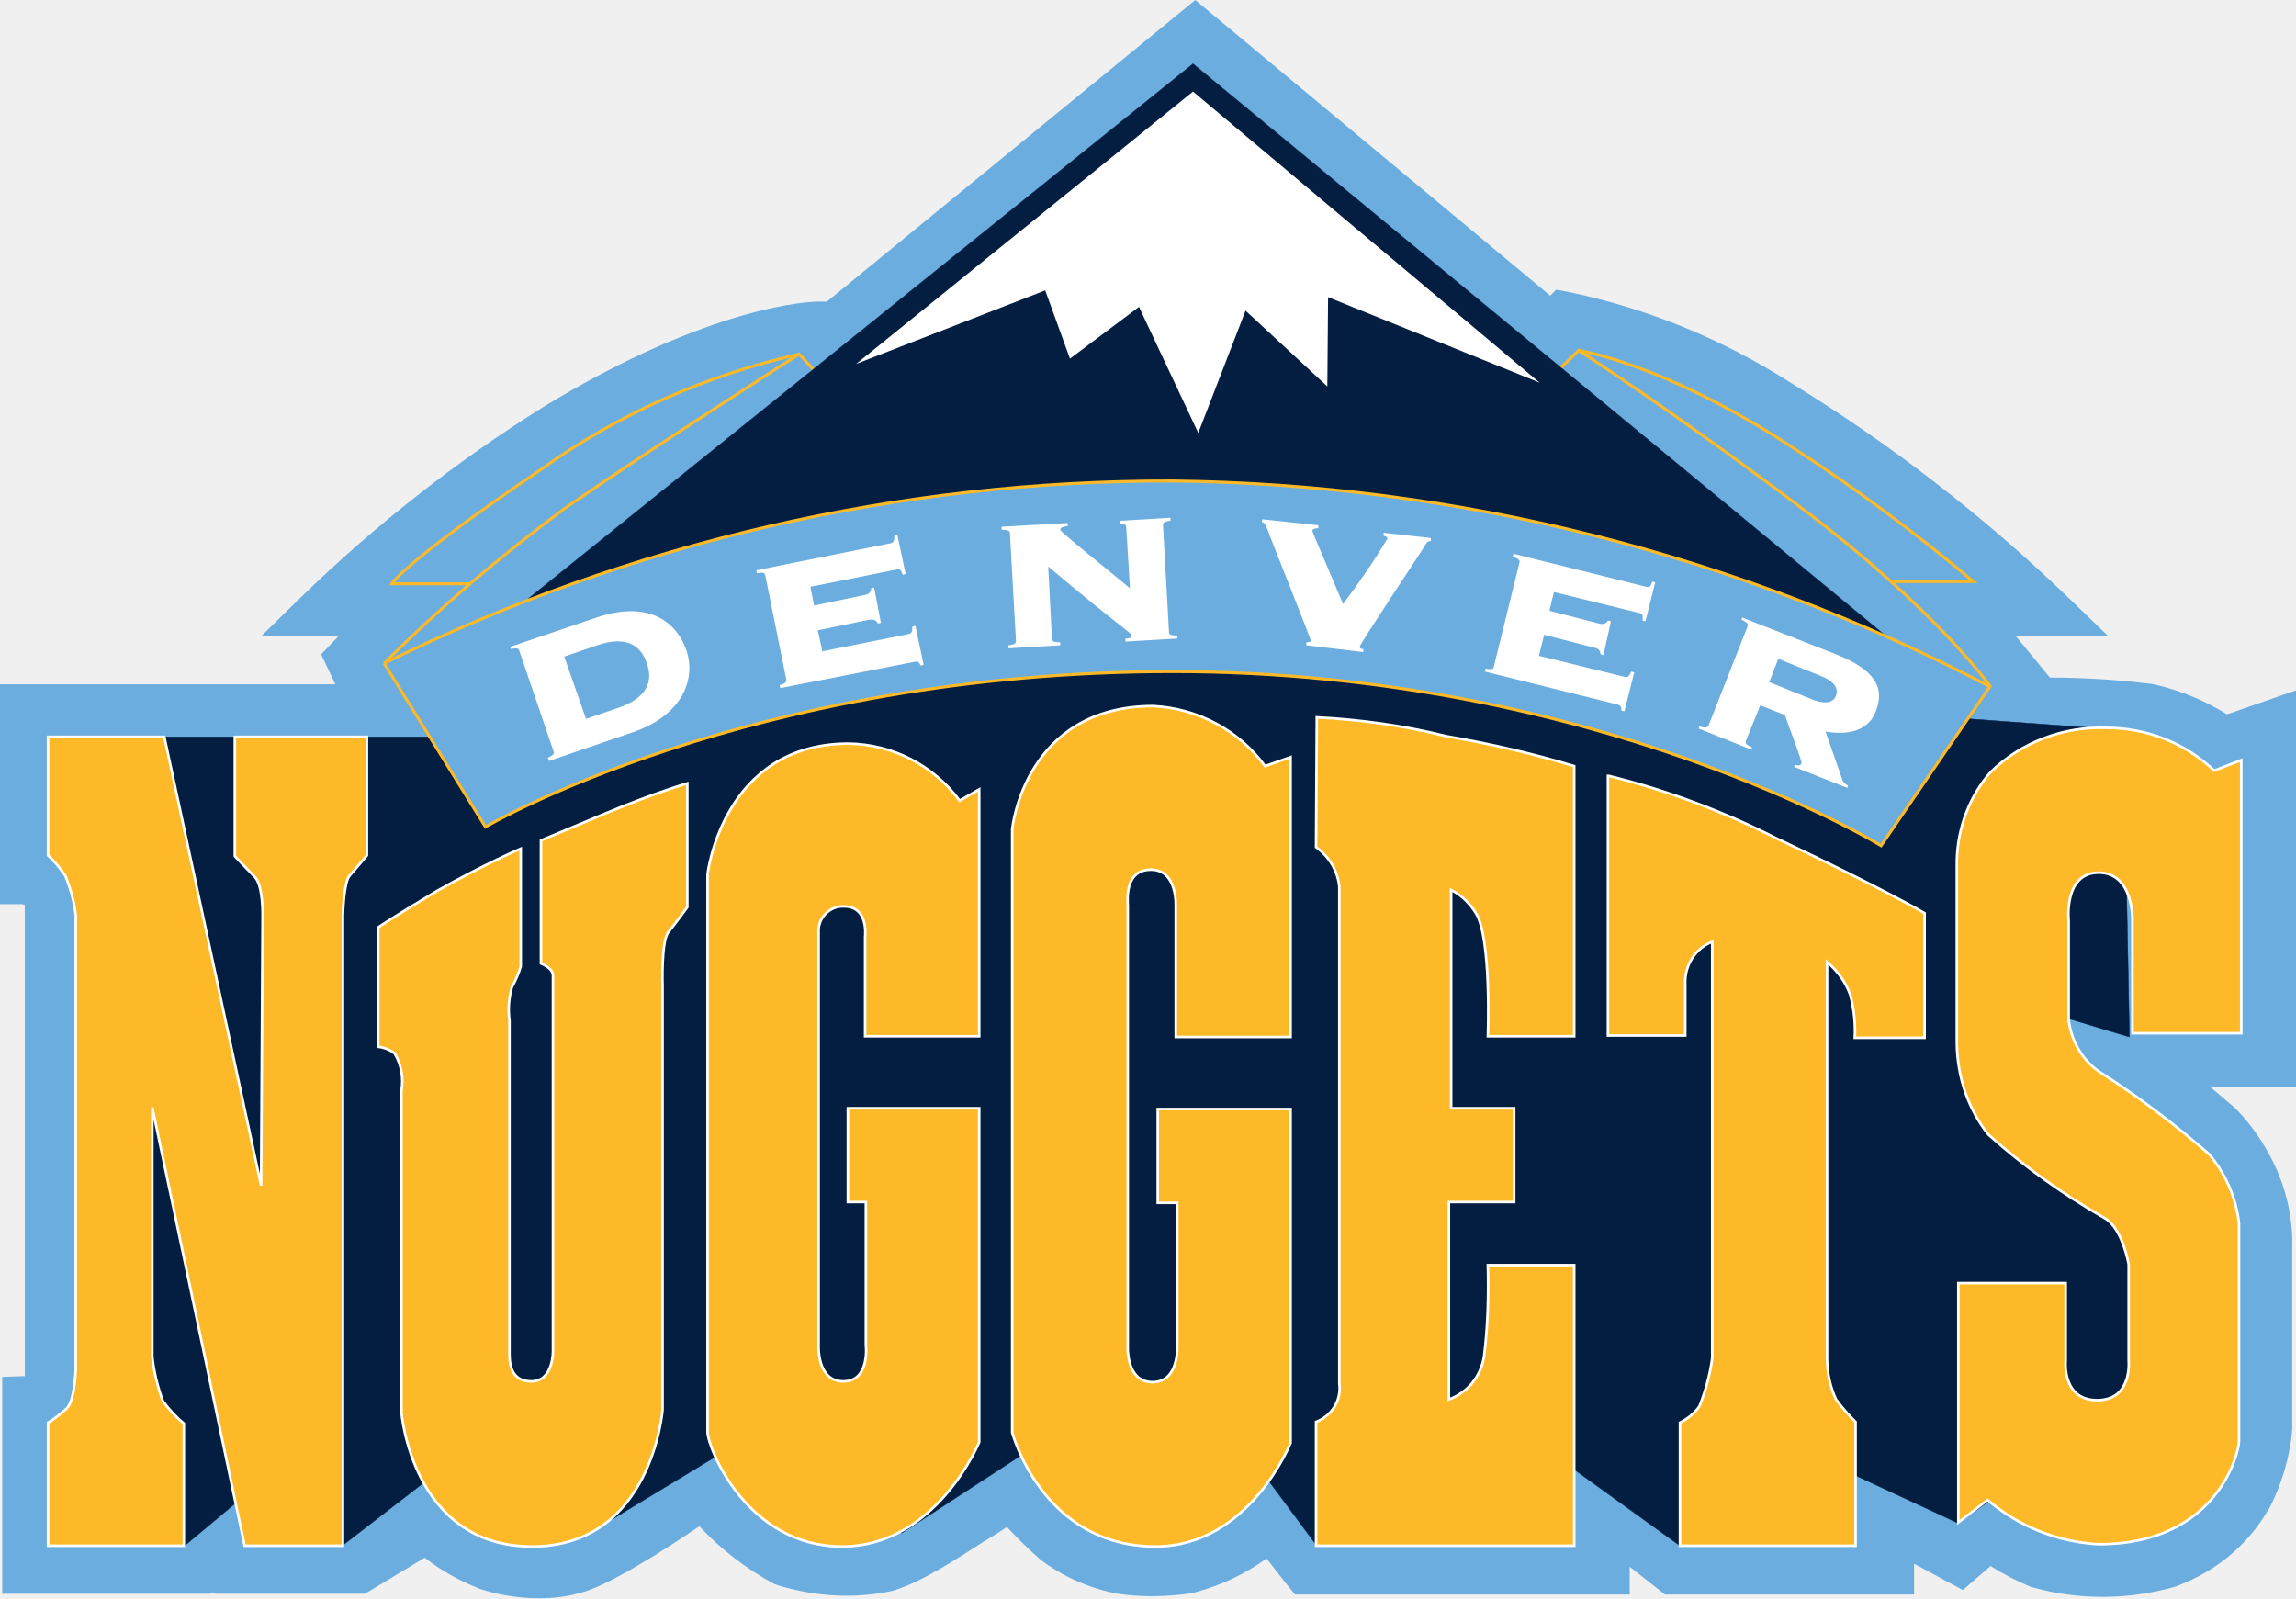
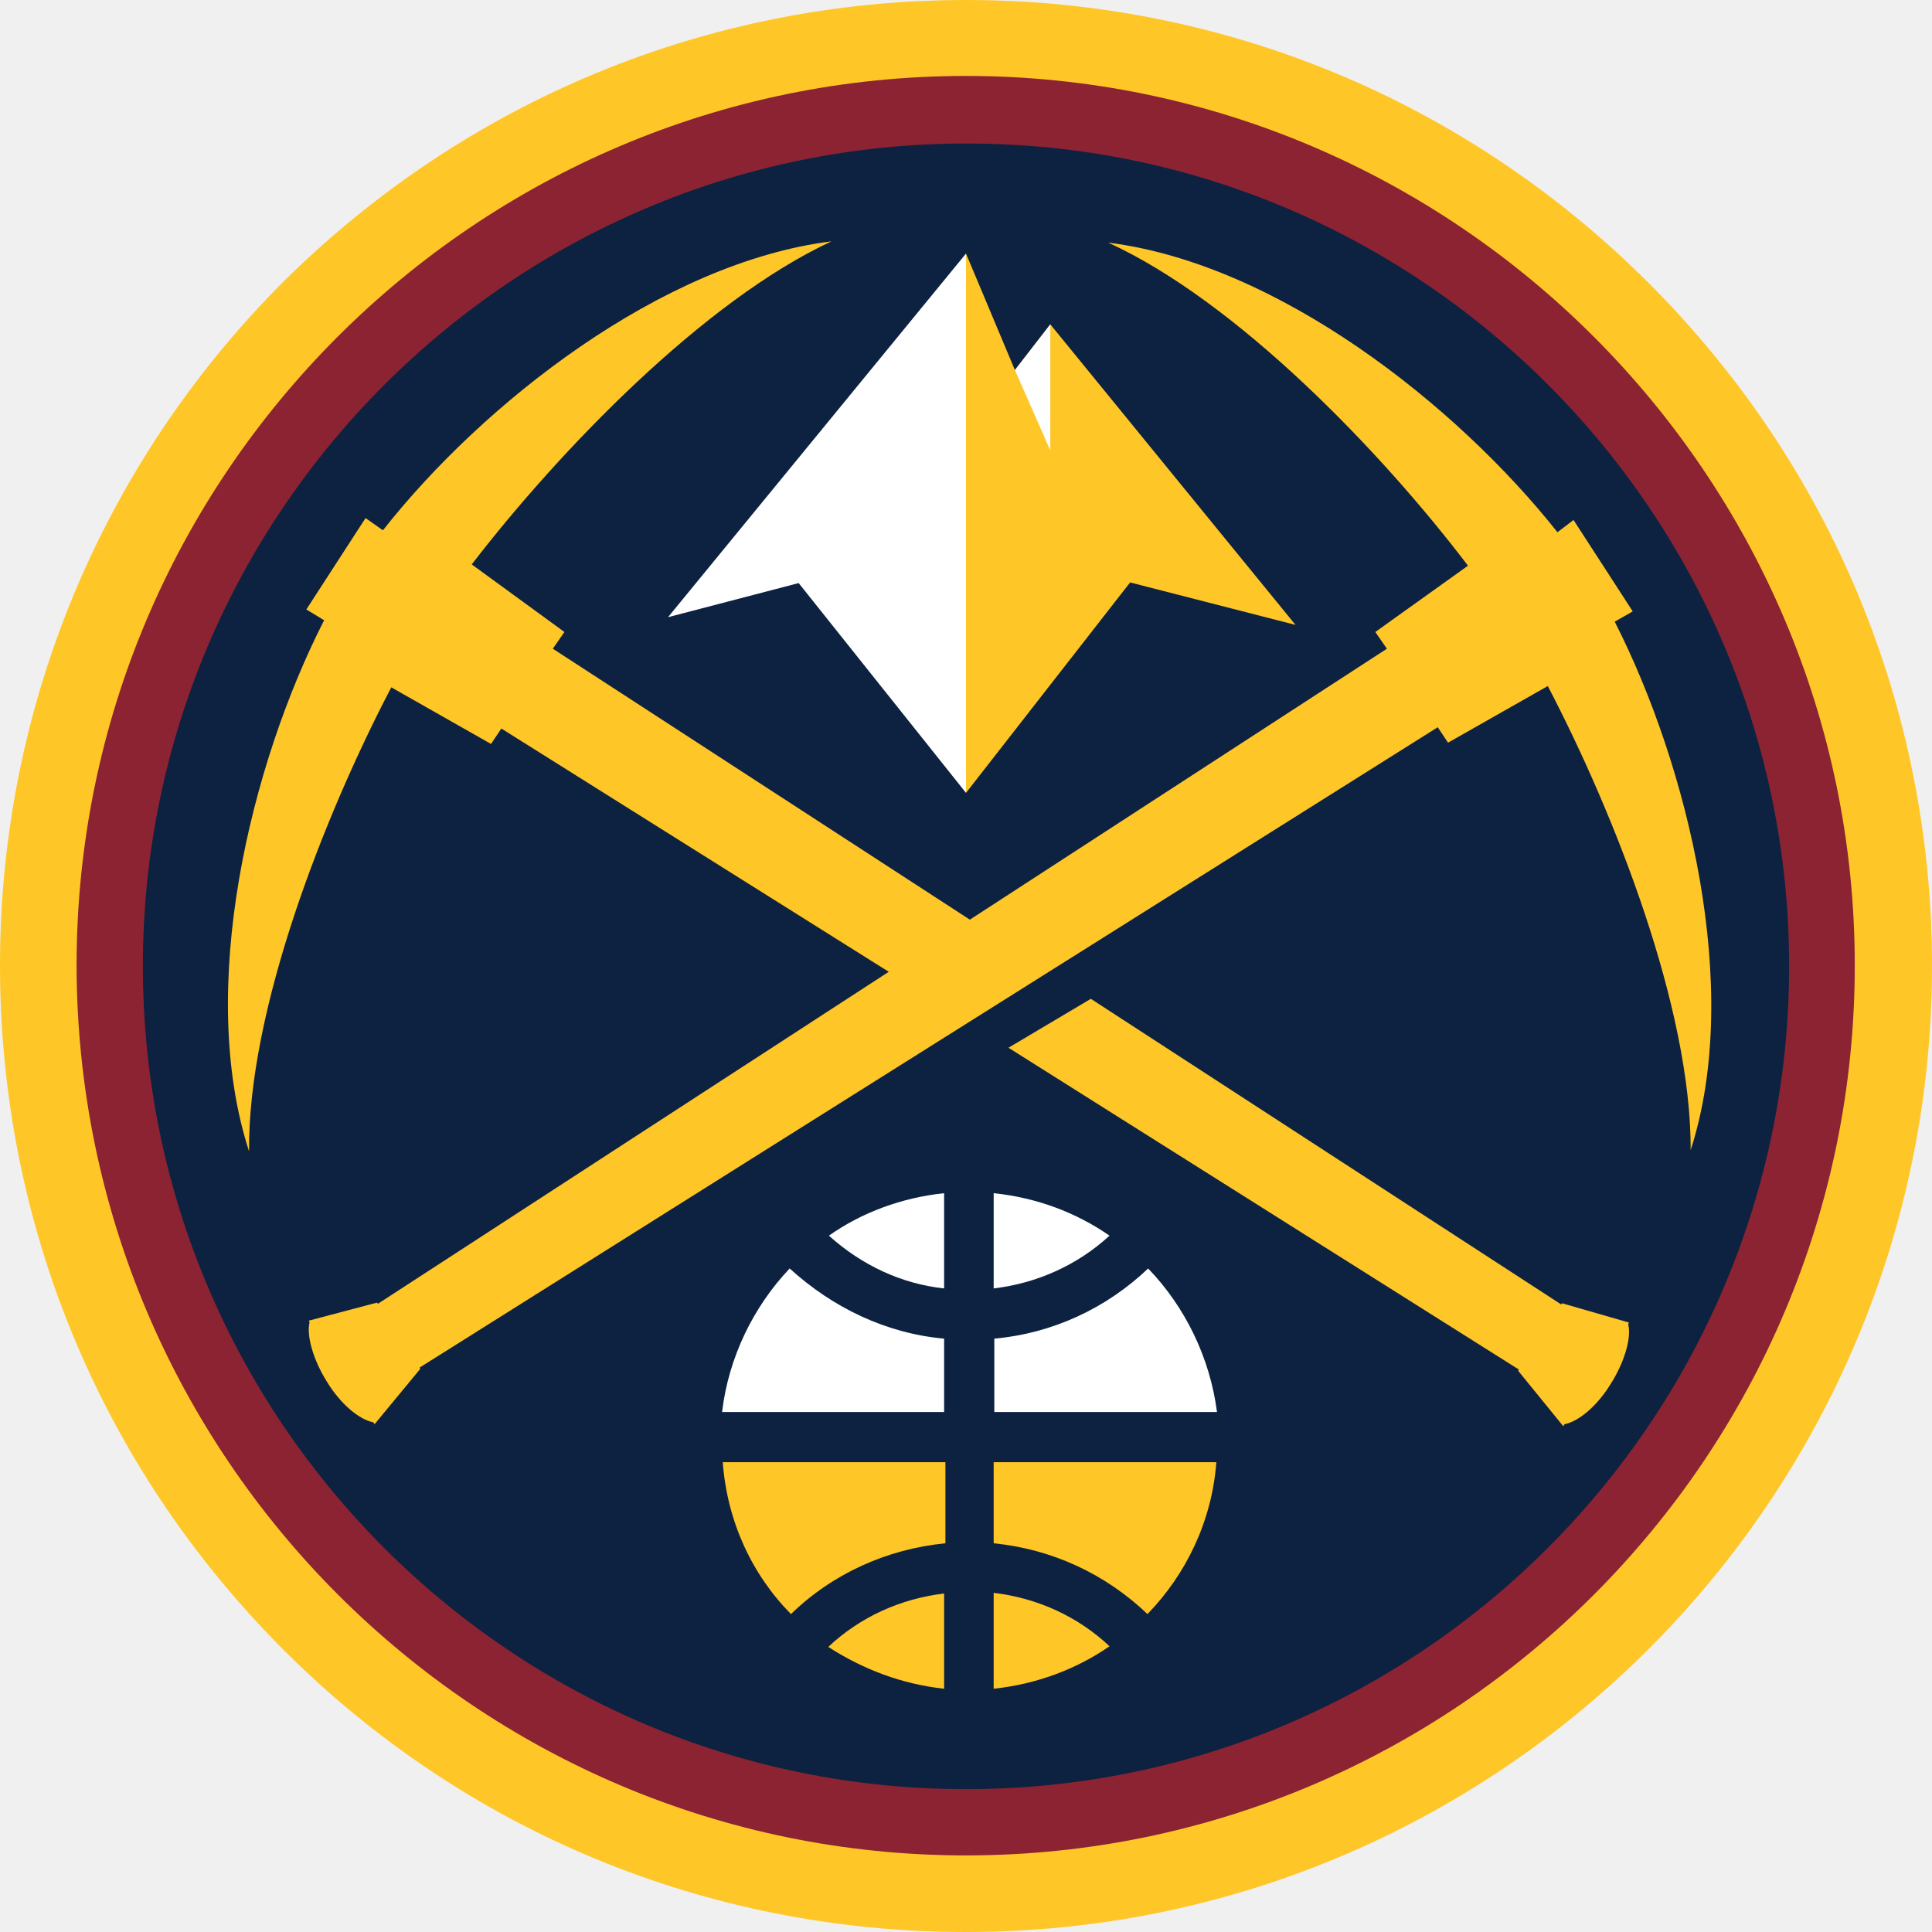
- <svg xmlns="http://www.w3.org/2000/svg" version="1.1" id="Layer_1" x="0px" y="0px" width="306px" height="213px" viewBox="0 0 306 213" style="enable-background:new 0 0 306 213;" xml:space="preserve">
-   <style type="text/css">
- 	.st0{fill:#FFFFFF;}
- 	.st1{fill:#6CADDF;}
- 	.st2{fill:none;stroke:#FDB927;stroke-width:0.398;}
- 	.st3{fill:#041E41;}
- 	.st4{fill:none;stroke:#041E41;stroke-width:5.700000e-02;}
- 	.st5{fill:#FDB927;}
- 	.st6{fill:none;stroke:#FFFFFF;stroke-width:0.343;}
+ <svg xmlns="http://www.w3.org/2000/svg" version="1.1" id="Layer_1" x="0px" y="0px" viewBox="0 0 300.2 300.2" xml:space="preserve" width="300.2" height="300.2">
+   <defs id="defs14" />
+   <style type="text/css" id="style1">
+ 	.st0{fill:#FFC627;}
+ 	.st1{fill:#8B2332;}
+ 	.st2{fill:#0D2240;}
+ 	.st3{fill:#FFFFFF;}
</style>
-   <g>
-     <path class="st0" d="M73.9,56.9c22.2-13.5,35-13.6,35-13.6l0.9,1.1l49.4-40.4l47.5,39.6l1.6-1.6c10.2,2.1,20,6.1,28.8,11.8   c13.1,8,25.2,17.4,36.3,28.1h-11.1l7.8,9.6l-0.5,2.1c5.7-0.1,11.4,0.1,17.1,0.8c3.4,0.8,6.7,2.3,9.6,4.2l6.6-2.3v45.6h-18.2   c3.9,2.3,7.6,5,10.9,8.1c1.6,1.7,3,3.5,4.1,5.5c1.8,3.3,2.8,7.1,2.7,10.9v24c-0.3,3.3-1.2,6.6-2.8,9.6c-2.4,4.1-6.1,7.2-10.5,8.8   c-5.7,1.6-11.7,1.7-17.4,0.2c-2.4-1-4.7-2.3-6.8-3.8l-3.9,3.4l-9.1-4.9v6.1H223l-8.7-6.8v6.8h-40.2c0,0-3.1-3.9-4.7-6.1   c-3.1,2.8-6.8,4.9-10.8,5.9c-3,0.5-6,0.5-9,0.1c-3.3-0.6-6.4-1.9-9-4c-2-1.8-3.9-3.7-5.7-5.8c-5.5,3.4-12,8.1-16.4,9.5   c-4.5,1-9.2,0.8-13.6-0.6c-4.2-2.3-7.9-5.3-11-9c0,0-13.1,9.1-17,10c-4,0.9-8.1,0.7-12-0.6c-2.9-1.1-5.5-2.8-7.7-4.9   c-3.8,2.3-9.2,5.6-9.2,5.6H30l-0.9-1.1l-1.9,1.1H3.3v-23.1c0,0,3-0.1,3-2.7v-63.5c0-2.6-3.3-2.7-3.3-2.7V94.2h46.5l-3.1-6.4   l5.8-6.1h-9.9C51.9,72.3,62.5,64,73.9,56.9" />
-     <path class="st1" d="M71.9,213c-2.7,0-5.4-0.4-8.1-1.3l-0.2-0.1c-2.5-1-4.8-2.3-7-4c-3.5,2.1-7.3,4.4-7.3,4.4l-0.7,0.4h-20   l-0.2-0.2l-0.4,0.2H0.3v-28.9l2.9-0.1c0,0,0.1,0,0.1,0l0-62.8c-0.1,0-0.3-0.1-0.3-0.1l-3,0V91.2h44.7l-1.9-4l2.4-2.5H34.9l5.3-5.2   c9.8-9.5,20.6-18,32.1-25.2l0,0c22.6-13.8,36-14.1,36.6-14.1l1.3,0L159.3,0l47.3,39.4l0.8-0.8l1.6,0.3c10.6,2.2,20.6,6.3,29.8,12.2   c13.2,8.1,25.6,17.7,36.7,28.4l5.4,5.2h-12.3l4.6,5.6c4.6,0,9.3,0.3,13.9,0.9l0.4,0.1c3.3,0.8,6.4,2.1,9.3,3.9L306,92v52.8h-11.5   c1.1,0.9,2.2,1.9,3.3,2.8l0.1,0.1c1.8,1.8,3.3,3.9,4.5,6.1c2.1,3.8,3.2,8.1,3.1,12.4l0,24.2c-0.3,3.8-1.4,7.4-3.1,10.7l-0.1,0.1   c-2.7,4.7-7,8.2-12,10.1l-0.2,0.1c-6.2,1.8-12.8,1.9-19,0.2l-0.4-0.1c-1.9-0.8-3.7-1.7-5.4-2.8l-3.7,3.2l-6.5-3.5v4.1h-33.2   l-4.7-3.7v3.7h-44.6l-0.9-1.1c-0.1-0.1-1.5-1.9-2.9-3.7c-2.9,2.1-6.1,3.6-9.5,4.5l-0.3,0.1c-3.3,0.5-6.7,0.6-10,0.1   c-3.8-0.7-7.4-2.3-10.4-4.6l-0.1-0.1c-1.5-1.3-2.9-2.7-4.3-4.2c-0.9,0.6-1.8,1.2-2.7,1.7c-4.5,2.9-8.7,5.6-12.2,6.7l-0.3,0.1   c-5,1.1-10.3,0.8-15.2-0.7l-0.3-0.1l-0.3-0.1c-3.7-2-7.1-4.6-10-7.7c-4.2,2.9-12.5,8.2-16,8.9C75.6,212.8,73.7,213,71.9,213z    M65.8,206c3.3,1.1,6.9,1.3,10.3,0.5c2.1-0.4,9.9-5.3,16-9.5l2.3-1.6l1.8,2.1c2.8,3.3,6.1,6,9.8,8.1c3.8,1.1,7.8,1.3,11.7,0.5   c2.7-0.9,6.7-3.5,10.6-6c1.7-1.1,3.4-2.2,5-3.2l2.2-1.3l1.7,2c1.6,1.9,3.4,3.8,5.3,5.4c2.2,1.7,4.8,2.9,7.6,3.4   c2.6,0.4,5.3,0.4,7.9,0c3.5-1,6.7-2.8,9.4-5.2l2.5-2.3l2,2.7c1,1.4,2.7,3.6,3.8,4.9h35.7v-9.9l12.8,9.9h25.1v-8.2l11.7,6.2l4.2-3.6   l1.9,1.4c1.9,1.4,3.9,2.5,6,3.4c5.1,1.3,10.4,1.3,15.5-0.2c3.7-1.4,6.8-4,8.8-7.4c1.3-2.6,2.2-5.4,2.4-8.3v-23.8   c0-3.3-0.8-6.6-2.4-9.4c-1-1.7-2.2-3.4-3.6-4.9c-3.1-2.9-6.6-5.5-10.3-7.6l-9.7-5.6H300v-38.4l-4,1.4l-1.2-0.8   c-2.6-1.7-5.4-3-8.5-3.8c-5.5-0.6-11-0.9-16.5-0.8l-3.9,0.1l1-4.4l-10.9-13.3h9.8c-9.4-8.4-19.5-15.9-30.2-22.5   c-8.1-5.2-16.9-8.9-26.3-11l-2.4,2.3L159.3,7.8l-49.8,40.7l-1.8-2.2C104,46.8,92.6,49,75.5,59.4c-9,5.7-17.6,12.1-25.6,19.3h9.3   L50,88.4l4.3,8.8H6v18.1c1.9,0.9,3.3,2.6,3.3,5v63.5c0,2.4-1.3,4-3,4.9v17.8h20.1l3.3-1.9l1.7,1.9H47c1.6-1,5.6-3.4,8.5-5.1   l1.9-1.1l1.6,1.5C61,203.6,63.3,205,65.8,206z" />
-     <path class="st1" d="M73.9,56.9c22.2-13.5,35-13.6,35-13.6l0.9,1.1l49.4-40.4l47.5,39.6l1.6-1.6c10.2,2.1,20,6.1,28.8,11.8   c13.1,8,25.2,17.4,36.3,28.1h-11.1l7.8,9.6l-0.5,2.1c5.7-0.1,11.4,0.1,17.1,0.8c3.4,0.8,6.7,2.3,9.6,4.2l6.6-2.3v45.6h-18.2   c3.9,2.3,7.6,5,10.9,8.1c1.6,1.7,3,3.5,4.1,5.5c1.8,3.3,2.8,7.1,2.7,10.9v24c-0.3,3.3-1.2,6.6-2.8,9.6c-2.4,4.1-6.1,7.2-10.5,8.8   c-5.7,1.6-11.7,1.7-17.4,0.2c-2.4-1-4.7-2.3-6.8-3.8l-3.9,3.4l-9.1-4.9v6.1H223l-8.7-6.8v6.8h-40.2c0,0-3.1-3.9-4.7-6.1   c-3.1,2.8-6.8,4.9-10.8,5.9c-3,0.5-6,0.5-9,0.1c-3.3-0.6-6.4-1.9-9-4c-2-1.8-3.9-3.7-5.7-5.8c-5.5,3.4-12,8.1-16.4,9.5   c-4.5,1-9.2,0.8-13.6-0.6c-4.2-2.3-7.9-5.3-11-9c0,0-13.1,9.1-17,10c-4,0.9-8.1,0.7-12-0.6c-2.9-1.1-5.5-2.8-7.7-4.9   c-3.8,2.3-9.2,5.6-9.2,5.6H30l-0.9-1.1l-1.9,1.1H3.3v-23.1c0,0,3-0.1,3-2.7v-63.5c0-2.6-3.3-2.7-3.3-2.7V94.2h46.5l-3.1-6.4   l5.8-6.1h-9.9C51.9,72.3,62.5,64,73.9,56.9" />
-     <path class="st2" d="M265.2,91.4c0,0-7.3-10.3-25.1-23.7c-17.8-13.4-29.7-21-29.7-21l-3.1,3l3.1-3c0,0,11.3,1.7,28.3,12.8   c8.5,5.5,16.6,11.5,24.3,18h-11.1 M51.2,88.4c7.5-7.5,15.5-14.3,24-20.6c11.7-8.1,31.3-20.6,31.3-20.6l2.8,3l-2.8-3   c-12.3,2.8-24,7.9-34.3,15.3c-18.2,12.3-20,15.3-20,15.3h10.4" />
-     <polygon class="st3" points="159,8.5 67.4,82.2 254.3,87.2  " />
-     <polygon class="st4" points="159,8.5 67.4,82.2 254.3,87.2  " />
-     <polygon class="st0" points="114.1,48.5 159,12.2 205.2,51 177,39.6 176.9,51.5 166,41.4 159.7,57.7 151.8,40.9 142.6,47.8    139.3,38.7  " />
-     <path class="st3" d="M8.2,98.2h57c0,0,56.1-13.4,91-13.4c34.9,0,96.6,10.3,96.6,10.3l30.2,2.2l0.8,40.9l-8.3-2.5l-5.7,2.1   l21.3,26.5l-3.4,25.9l-20.2,8.1L261,203l-16.8-7.8L226.7,206l-2.8,0l-15.4-11.1l-33,11.1l-8.3-11.2l-25.2-4.7l-21.8,14.2   l-19.5-13.4l-22.3,13.5L61,194.1L45.6,206L35,197.3L24.6,206l-9.7-12.8l-3.7-88.3L8.2,98.2z" />
-     <path class="st4" d="M8.2,98.2h57c0,0,56.1-13.4,91-13.4c34.9,0,96.6,10.3,96.6,10.3l30.2,2.2l0.8,40.9l-8.3-2.5l-5.7,2.1   l21.3,26.5l-3.4,25.9l-20.2,8.1L261,203l-16.8-7.8L226.7,206l-2.8,0l-15.4-11.1l-33,11.1l-8.3-11.2l-25.2-4.7l-21.8,14.2   l-19.5-13.4l-22.3,13.5L61,194.1L45.6,206L35,197.3L24.6,206l-9.7-12.8l-3.7-88.3L8.2,98.2z" />
-     <path class="st5" d="M6.4,98.2h15.5L34.8,158l0.2-35.9c0,0,0.1-4.2-1.1-5.3c-1.2-1.2-2.6-2.7-2.6-2.7V98.2h17.6V114   c0,0-1.6,1.9-2.3,2.7c-0.8,0.8-0.9,5.3-0.9,5.3V206H32.6l-12.3-58.4v33.2c0.2,2,0.7,4,1.4,5.9c0.8,1.1,1.7,2.1,2.8,3V206H6.4v-16.4   c0.9-0.5,1.7-1.2,2.5-1.9c1.1-1.1,1.2-5.3,1.2-5.3v-60.4c-0.2-1.8-0.7-3.6-1.4-5.3c-0.7-1-1.4-1.9-2.3-2.7L6.4,98.2z" />
-     <path class="st6" d="M6.4,98.2h15.5L34.8,158l0.2-35.9c0,0,0.1-4.2-1.1-5.3c-1.2-1.2-2.6-2.7-2.6-2.7V98.2h17.6V114   c0,0-1.6,1.9-2.3,2.7c-0.8,0.8-0.9,5.3-0.9,5.3V206H32.6l-12.3-58.4v33.2c0.2,2,0.7,4,1.4,5.9c0.8,1.1,1.7,2.1,2.8,3V206H6.4v-16.4   c0.9-0.5,1.7-1.2,2.5-1.9c1.1-1.1,1.2-5.3,1.2-5.3v-60.4c-0.2-1.8-0.7-3.6-1.4-5.3c-0.7-1-1.4-1.9-2.3-2.7L6.4,98.2z" />
-     <path class="st5" d="M50.4,123.6v15.9c0.8,0.1,1.6,0.4,2.2,0.9c0.9,1.5,1.2,3.3,0.9,5v42.8c0,0,1.4,17.9,17.4,17.9   c16,0,17.4-18.2,17.4-18.2v-56.5c0,0-0.2-6.1,0.8-7.2c0.9-1.1,2.5-3.3,2.5-3.3v-16.5c0,0-4.2,1.2-10.9,4c-6.7,2.8-8.6,3.6-8.6,3.6   v16.4c0,0,1.6,0.6,1.6,1.6v50c0,0,0.1,4.1-2.9,4.1c-3,0-2.9-2.9-2.9-4v-44.1c-0.2-1.5-0.1-2.9,0.3-4.4c0.5-0.9,0.9-1.8,1.2-2.8   v-15.7c0,0-4.7,2-11.1,5.6C52.1,122.4,50.4,123.6,50.4,123.6" />
-     <path class="st6" d="M50.4,123.6v15.9c0.8,0.1,1.6,0.4,2.2,0.9c0.9,1.5,1.2,3.3,0.9,5v42.8c0,0,1.4,17.9,17.4,17.9   c16,0,17.4-18.2,17.4-18.2v-56.5c0,0-0.2-6.1,0.8-7.2c0.9-1.1,2.5-3.3,2.5-3.3v-16.5c0,0-4.2,1.2-10.9,4c-6.7,2.8-8.6,3.6-8.6,3.6   v16.4c0,0,1.6,0.6,1.6,1.6v50c0,0,0.1,4.1-2.9,4.1c-3,0-2.9-2.9-2.9-4v-44.1c-0.2-1.5-0.1-2.9,0.3-4.4c0.5-0.9,0.9-1.8,1.2-2.8   v-15.7c0,0-4.7,2-11.1,5.6C52.1,122.4,50.4,123.6,50.4,123.6z" />
-     <path class="st5" d="M127.9,106.7l2.6-1.5v32.9h-15.2v-13.3c0,0,0.5-4-2.8-4c-1.8-0.1-3.4,1.4-3.4,3.2c0,0.2,0,0.4,0,0.5v54.7   c0,0-0.3,4.9,3.3,4.9s3-4.9,3-4.9v-19H113v-12.5h17.5v44.5c0,0-5.7,13.9-18.3,13.9s-17.9-13.1-17.9-15.3v-74.3   c0,0,2-17.4,18.8-17.4C119,99.2,124.4,102,127.9,106.7" />
-     <path class="st6" d="M127.9,106.7l2.6-1.5v32.9h-15.2v-13.3c0,0,0.5-4-2.8-4c-1.8-0.1-3.4,1.4-3.4,3.2c0,0.2,0,0.4,0,0.5v54.7   c0,0-0.3,4.9,3.3,4.9s3-4.9,3-4.9v-19H113v-12.5h17.5v44.5c0,0-5.7,13.9-18.3,13.9s-17.9-13.1-17.9-15.3v-74.3   c0,0,2-17.4,18.8-17.4C119,99.2,124.4,102,127.9,106.7z" />
-     <path class="st5" d="M172,100.9v37.3h-15.3v-17.3c0,0,0.3-5-3.3-5c-3.6,0-3.1,4.2-3.1,4.8v58.6c0,0-0.3,4.9,3.3,4.9   c3.6,0,3.3-4.9,3.3-4.9v-19h-2.6v-12.5H172v44.5c0,0-5.5,13.8-18,13.8c-15.1,0-19.1-15.2-19.1-15.2v-80.4c0,0,1.6-16.4,18.8-16.4   c5.9,0.3,11.4,3.2,14.9,8L172,100.9z" />
-     <path class="st6" d="M172,100.9v37.3h-15.3v-17.3c0,0,0.3-5-3.3-5c-3.6,0-3.1,4.2-3.1,4.8v58.6c0,0-0.3,4.9,3.3,4.9   c3.6,0,3.3-4.9,3.3-4.9v-19h-2.6v-12.5H172v44.5c0,0-5.5,13.8-18,13.8c-15.1,0-19.1-15.2-19.1-15.2v-80.4c0,0,1.6-16.4,18.8-16.4   c5.9,0.3,11.4,3.2,14.9,8L172,100.9z" />
-     <path class="st5" d="M175.5,95.6c5.8,0.3,11.6,1.1,17.2,2.5c5.8,1,11.5,2.3,17.1,4v36h-11.5c0,0,0.5-13.1-1.6-16.4   c-0.8-1.3-1.9-2.4-3.3-3.1v29.1h8.4v12.5h-8.7v26.3c2.5-0.9,4.3-3.1,4.7-5.8c0.5-4,0.6-8.1,0.5-12.1h11.5V206h-34.4v-16.5   c2.1-0.8,3.4-2.9,3.1-5.1v-66.2c-0.2-2.1-1.3-4-3.1-5.3L175.5,95.6z" />
-     <path class="st6" d="M175.5,95.6c5.8,0.3,11.6,1.1,17.2,2.5c5.8,1,11.5,2.3,17.1,4v36h-11.5c0,0,0.5-13.1-1.6-16.4   c-0.8-1.3-1.9-2.4-3.3-3.1v29.1h8.4v12.5h-8.7v26.3c2.5-0.9,4.3-3.1,4.7-5.8c0.5-4,0.6-8.1,0.5-12.1h11.5V206h-34.4v-16.5   c2.1-0.8,3.4-2.9,3.1-5.1v-66.2c-0.2-2.1-1.3-4-3.1-5.3L175.5,95.6z" />
-     <path class="st5" d="M214.4,103.4c7.7,1.9,15.2,4.7,22.3,8.3c14.6,6.9,19.8,10,19.8,10v16.6h-9.3c0.1-1.9-0.1-3.8-0.6-5.7   c-0.6-1.7-1.7-3.2-3.1-4.4v52.8c0,1.9,0.4,3.8,1.2,5.5c0.8,1.1,1.7,2.1,2.6,3V206h-23.4v-16.4c1-0.5,2-1.3,2.6-2.2   c0.8-2,1.4-4.2,1.7-6.4v-55.5c-2.3,0.9-3.7,3.2-3.6,5.6v6.9h-10.3V103.4z" />
-     <path class="st6" d="M214.4,103.4c7.7,1.9,15.2,4.7,22.3,8.3c14.6,6.9,19.8,10,19.8,10v16.6h-9.3c0.1-1.9-0.1-3.8-0.6-5.7   c-0.6-1.7-1.7-3.2-3.1-4.4v52.8c0,1.9,0.4,3.8,1.2,5.5c0.8,1.1,1.7,2.1,2.6,3V206h-23.4v-16.4c1-0.5,2-1.3,2.6-2.2   c0.8-2,1.4-4.2,1.7-6.4v-55.5c-2.3,0.9-3.7,3.2-3.6,5.6v6.9h-10.3V103.4z" />
-     <path class="st5" d="M295.1,102.7l3.6-1.4v36.4h-14.5v-15c0,0,0.2-6.4-4.5-6.4c-4.7,0-4,6.4-4,6.4v13.3c0.4,2.9,2,5.6,4.5,7.1   c5,3.2,9.7,6.8,14.2,10.7c2.2,2.6,3.6,5.8,4,9.2v29.1c0,1.4-2.8,13.7-18.7,13.7c-5.5-0.3-10.7-2.4-14.8-5.9l-3.9,3v-31.9h14.3v10.4   c0,0-0.5,5.2,4.2,5.2c4.7,0,4.2-5.2,4.2-5.2v-12.9c0,0-0.8-4.7-3.1-6.1c-5.6-3.2-10.8-6.9-15.6-11.2c-2.7-3.4-4.1-7.6-4.2-12v-24.5   c0.1-4.4,1.7-8.6,4.5-11.8c4.1-4,9.7-6.1,15.4-5.9C286.1,97,291.2,99,295.1,102.7" />
-     <path class="st6" d="M295.1,102.7l3.6-1.4v36.4h-14.5v-15c0,0,0.2-6.4-4.5-6.4c-4.7,0-4,6.4-4,6.4v13.3c0.4,2.9,2,5.6,4.5,7.1   c5,3.2,9.7,6.8,14.2,10.7c2.2,2.6,3.6,5.8,4,9.2v29.1c0,1.4-2.8,13.7-18.7,13.7c-5.5-0.3-10.7-2.4-14.8-5.9l-3.9,3v-31.9h14.3v10.4   c0,0-0.5,5.2,4.2,5.2c4.7,0,4.2-5.2,4.2-5.2v-12.9c0,0-0.8-4.7-3.1-6.1c-5.6-3.2-10.8-6.9-15.6-11.2c-2.7-3.4-4.1-7.6-4.2-12v-24.5   c0.1-4.4,1.7-8.6,4.5-11.8c4.1-4,9.7-6.1,15.4-5.9C286.1,97,291.2,99,295.1,102.7z" />
-     <path class="st1" d="M51.2,88.4C83.9,72.3,119.9,64,156.3,64.1c37.9,0.4,75.3,9.8,108.9,27.4l-14.5,21.2c0,0-37.8-23.2-94.4-23.2   c-56.5,0-91.6,20.7-91.6,20.7L51.2,88.4" />
-     <path class="st2" d="M51.2,88.4C83.9,72.3,119.9,64,156.3,64.1c37.9,0.4,75.3,9.8,108.9,27.4l-14.5,21.2c0,0-37.8-23.2-94.4-23.2   c-56.5,0-91.6,20.7-91.6,20.7L51.2,88.4" />
-     <path class="st0" d="M69.2,86.7c-0.1-0.3-0.3-0.4-1.1-0.2l-0.1-0.3l11.5-3.9c6.4-2.2,10.5,0.1,12,4.4c1.3,4-0.7,8.7-7.2,10.9   l-11.1,3.8L73,101c0.8-0.4,0.9-0.6,0.8-0.8L69.2,86.7z M78.1,95.8l4.4-1.5c3.7-1.3,4.6-3.5,3.7-5.9c-0.8-2.5-2.9-3.7-6.6-2.4   l-4.4,1.5L78.1,95.8z" />
-     <path class="st0" d="M117.4,83l-0.4,0.1c-0.2-0.4-0.5-0.6-1.2-0.5L109,84l0.6,2.8l11.5-2.3c0.4-0.1,0.5-0.3,0.5-1l0.4-0.1l1.1,5.2   l-0.4,0.1c-0.2-0.5-0.4-0.6-0.8-0.5L104,91.7l-0.1-0.4c0.9-0.2,0.9-0.5,0.9-0.7l-2.8-13.9c-0.1-0.3-0.2-0.5-1.1-0.3l-0.1-0.4   l17.9-3.6c0.4-0.1,0.5-0.3,0.5-1l0.4-0.1l1.1,5.2l-0.4,0.1c-0.2-0.7-0.4-0.8-0.8-0.7l-11.5,2.3l0.5,2.5l6.7-1.4   c0.7-0.1,0.9-0.5,0.9-0.9l0.4-0.1L117.4,83z" />
-     <path class="st0" d="M134.6,71.1c0-0.3-0.1-0.5-1.1-0.5l0-0.4l8.8-0.5l0,0.4c-0.8,0.1-1,0.3-1,0.5c0,0.3,6.7,5.6,9.3,7.8l-0.5-8.1   c0-0.4-0.3-0.5-0.8-0.5l0-0.4l6.7-0.4l0,0.4c-0.9,0.1-1,0.3-1,0.6l0.8,14.2c0,0.3,0.1,0.5,1.1,0.5l0,0.4l-6.9,0.4l0-0.4   c0.7,0,0.8-0.2,0.8-0.4c0-0.4-1-0.7-11.1-9.2l0.5,9.6c0,0.3,0.1,0.5,1.1,0.5l0,0.4l-6.9,0.4l0-0.4c0.9-0.1,1-0.3,1-0.6L134.6,71.1z   " />
-     <path class="st0" d="M174.1,86l0-0.4c0.4,0,0.6-0.1,0.6-0.2c0-0.3-5.2-13.2-5.8-14.9c-0.3-0.7-0.4-0.9-0.7-0.9l0-0.4l7.5,0.8l0,0.4   c-0.6,0-0.7,0.1-0.8,0.3c0,0.2,0.4,1,4.1,9.8c2.1-2.8,4.1-5.7,5.9-8.7c0-0.2-0.1-0.3-0.5-0.4l0-0.4l6.3,0.7l0,0.4   c-0.3,0-0.5,0.1-0.6,0.3c-0.5,0.9-8.8,13.3-8.9,13.8c0,0.1,0.1,0.3,0.5,0.3l0,0.4L174.1,86z" />
-     <path class="st0" d="M213.7,87.3l-0.4-0.1c0-0.4-0.2-0.8-0.9-0.9l-6.6-1.7l-0.7,2.8l11.4,2.8c0.4,0.1,0.6,0,0.9-0.7l0.4,0.1   l-1.3,5.2l-0.4-0.1c0-0.5-0.1-0.7-0.5-0.8l-17.7-4.4l0.1-0.4c0.9,0.2,1.1,0,1.1-0.3l3.4-13.8c0.1-0.3,0-0.5-0.9-0.8l0.1-0.4   l17.7,4.4c0.4,0.1,0.6,0,0.8-0.7l0.4,0.1l-1.3,5.2l-0.4-0.1c0.1-0.7,0-0.9-0.4-1l-11.4-2.8l-0.6,2.5l6.6,1.7c0.7,0.2,1-0.1,1.2-0.4   l0.4,0.1L213.7,87.3z" />
-     <path class="st0" d="M232.7,98.7c-0.1,0.3-0.1,0.5,0.8,0.9l-0.1,0.3l-7-2.8l0.1-0.3c0.9,0.3,1.1,0.1,1.2-0.1l5.2-13.2   c0.1-0.3,0.1-0.5-0.8-0.9l0.1-0.3l12.5,4.9c5,2,6.6,4.3,5.3,7.6c-1,2.6-3.6,3.2-6.7,2.7l2.2,6.3c0.1,0.4,0.4,0.7,0.8,0.9l-0.1,0.3   l-7.1-2.8l0.1-0.3c0.5,0.2,0.8,0.1,0.9-0.2c0.1-0.3-2-5.6-2.2-6.4l-3.3-1.3L232.7,98.7z M235.8,90.9l5.7,2.3c2,0.8,2.9,0.3,3.2-0.5   c0.3-0.8,0-1.8-2-2.6l-5.7-2.3L235.8,90.9z" />
+   <g id="g14" transform="translate(-49.7,-50)">
+     <path class="st0" d="m 199.8,50 c 40,0 77.7,15.6 106.1,44 28.4,28.4 44,66.1 44,106.1 0,82.8 -67.3,150.1 -150.1,150.1 -40.1,0 -77.9,-15.6 -106.2,-44 C 65.3,277.8 49.7,240.1 49.7,200 49.7,160.1 65.4,122.2 93.6,93.9 122.1,65.6 159.8,50 199.8,50" id="path1" />
+     <path class="st1" d="m 199.8,338.3 c 76.1,0 138.1,-62 138.1,-138.3 0,-76.1 -62,-138.2 -138.1,-138.2 -76.2,0 -138.2,62.1 -138.2,138.2 0.1,76.3 62.1,138.3 138.2,138.3" id="path2" />
+     <path class="st2" d="m 71.9,200.1 c 0,-70.4 57.4,-127.8 127.9,-127.8 70.5,-0.1 127.9,57.3 127.9,127.8 0,70.5 -57.3,127.9 -127.8,127.9 -70.6,0.1 -128,-57.3 -128,-127.9" id="path3" />
+     <path class="st0" d="m 300.6,146.6 2.8,-1.6 -9.2,-14.2 -2.5,1.9 C 276.1,113 248.3,91 221.9,87.7 c 19.9,9.1 42.3,32.3 55.9,50.2 l -14.4,10.3 1.8,2.6 -64.8,42.1 -64.8,-42.1 1.8,-2.6 -14.4,-10.5 c 13.7,-17.8 36.1,-41 55.9,-50.2 -26.4,3.3 -54.2,25.2 -69.7,44.9 l -2.7,-1.9 -9.2,14.2 2.8,1.7 -0.1,0.1 c -11.4,22.4 -19.8,57.1 -11.6,82.4 -0.2,-21.9 11.6,-52 22.1,-72.1 l 15.5,8.8 1.6,-2.4 60.2,37.8 -79.4,51.6 -0.1,-0.2 -10.6,2.8 0.1,0.3 c -0.5,1.9 0.5,5.7 2.7,9.2 2.2,3.6 5.1,5.9 7.2,6.3 l 0.2,0.3 7.1,-8.6 -0.1,-0.2 158.2,-99.5 1.6,2.4 15.5,-8.8 c 10.5,20.1 22.3,50.2 22.2,72.1 8.1,-25 -0.4,-59.7 -11.8,-82.1" id="path4" />
+     <path class="st0" d="m 292.4,252.5 -0.1,0.2 -73.1,-47.5 -12.8,7.6 79.3,50 -0.1,0.2 7,8.6 0.2,-0.3 c 2.1,-0.4 5,-2.7 7.2,-6.3 2.2,-3.5 3.2,-7.2 2.7,-9.2 l 0.1,-0.3 z" id="path5" />
+     <polygon class="st0" points="199.8,89.4 199.8,173.2 225.3,140.5 251,147.1 212.9,100.4 207.4,107.5 " id="polygon5" />
+     <polygon class="st3" points="207.4,107.5 212.9,120 212.9,100.4 " id="polygon6" />
+     <polygon class="st3" points="173.8,140.6 199.8,173.2 199.8,89.4 153.5,145.9 " id="polygon7" />
+     <path class="st0" d="m 172.6,300.8 c 6.5,-6.3 14.9,-10.1 24,-11 V 277.2 H 162 c 0.7,9.2 4.5,17.4 10.6,23.6" id="path7" />
+     <path class="st0" d="m 196.4,312.4 v -14.8 c -6.7,0.8 -13,3.6 -18,8.3 5.4,3.5 11.5,5.8 18,6.5" id="path8" />
+     <path class="st3" d="m 204.1,235.4 v 14.8 c 6.7,-0.8 13,-3.6 18,-8.2 -5.2,-3.6 -11.3,-5.9 -18,-6.6" id="path9" />
+     <path class="st3" d="m 228.1,247.1 c -6.5,6.2 -14.9,10.1 -23.9,10.9 v 11.4 h 34.6 c -1.1,-8.5 -5,-16.4 -10.7,-22.3" id="path10" />
+     <path class="st3" d="m 196.4,250.2 v -14.8 c -6.6,0.7 -12.8,3 -17.9,6.6 5.1,4.6 11.3,7.5 17.9,8.2" id="path11" />
+     <path class="st0" d="m 204.1,277.2 v 12.6 c 9,0.9 17.3,4.7 23.9,11 6,-6.2 10,-14.4 10.7,-23.6 z" id="path12" />
+     <path class="st3" d="m 161.9,269.4 h 34.5 V 258 c -9,-0.8 -17.3,-4.8 -24,-10.9 -5.6,5.9 -9.5,13.8 -10.5,22.3" id="path13" />
+     <path class="st0" d="m 204.1,312.4 c 6.6,-0.7 12.8,-3 18,-6.6 -5,-4.7 -11.3,-7.5 -18,-8.3 z" id="path14" />
  </g>
</svg>
